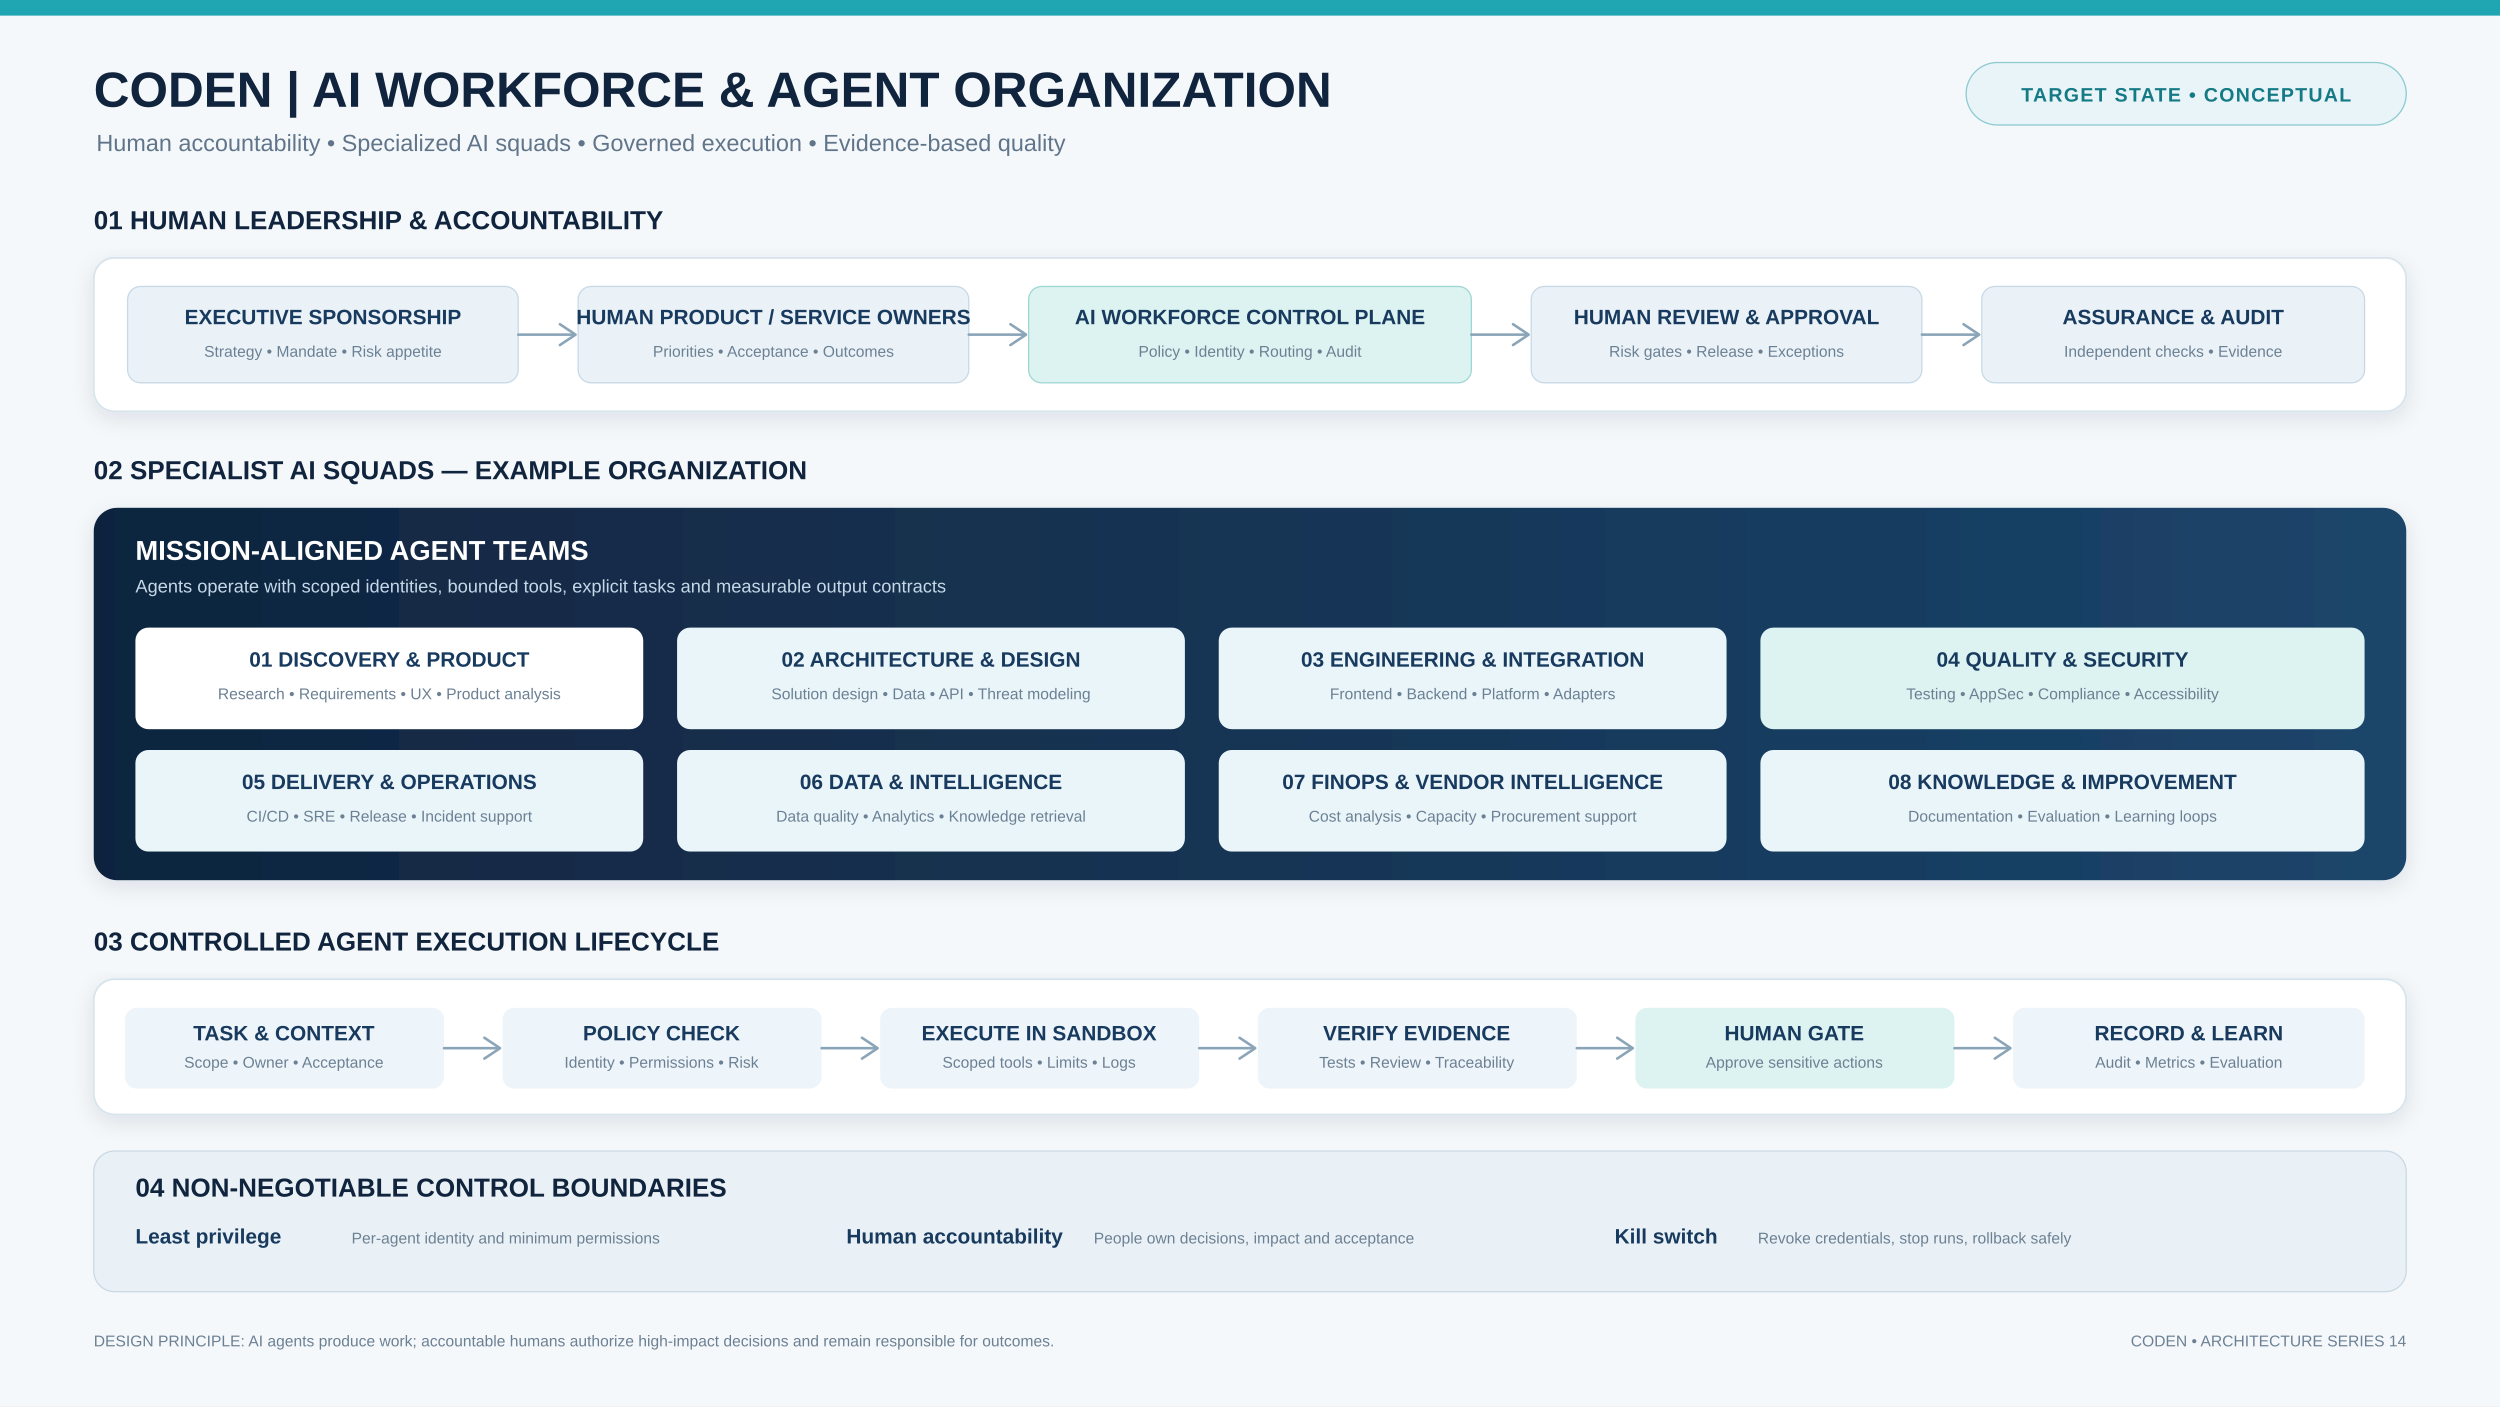
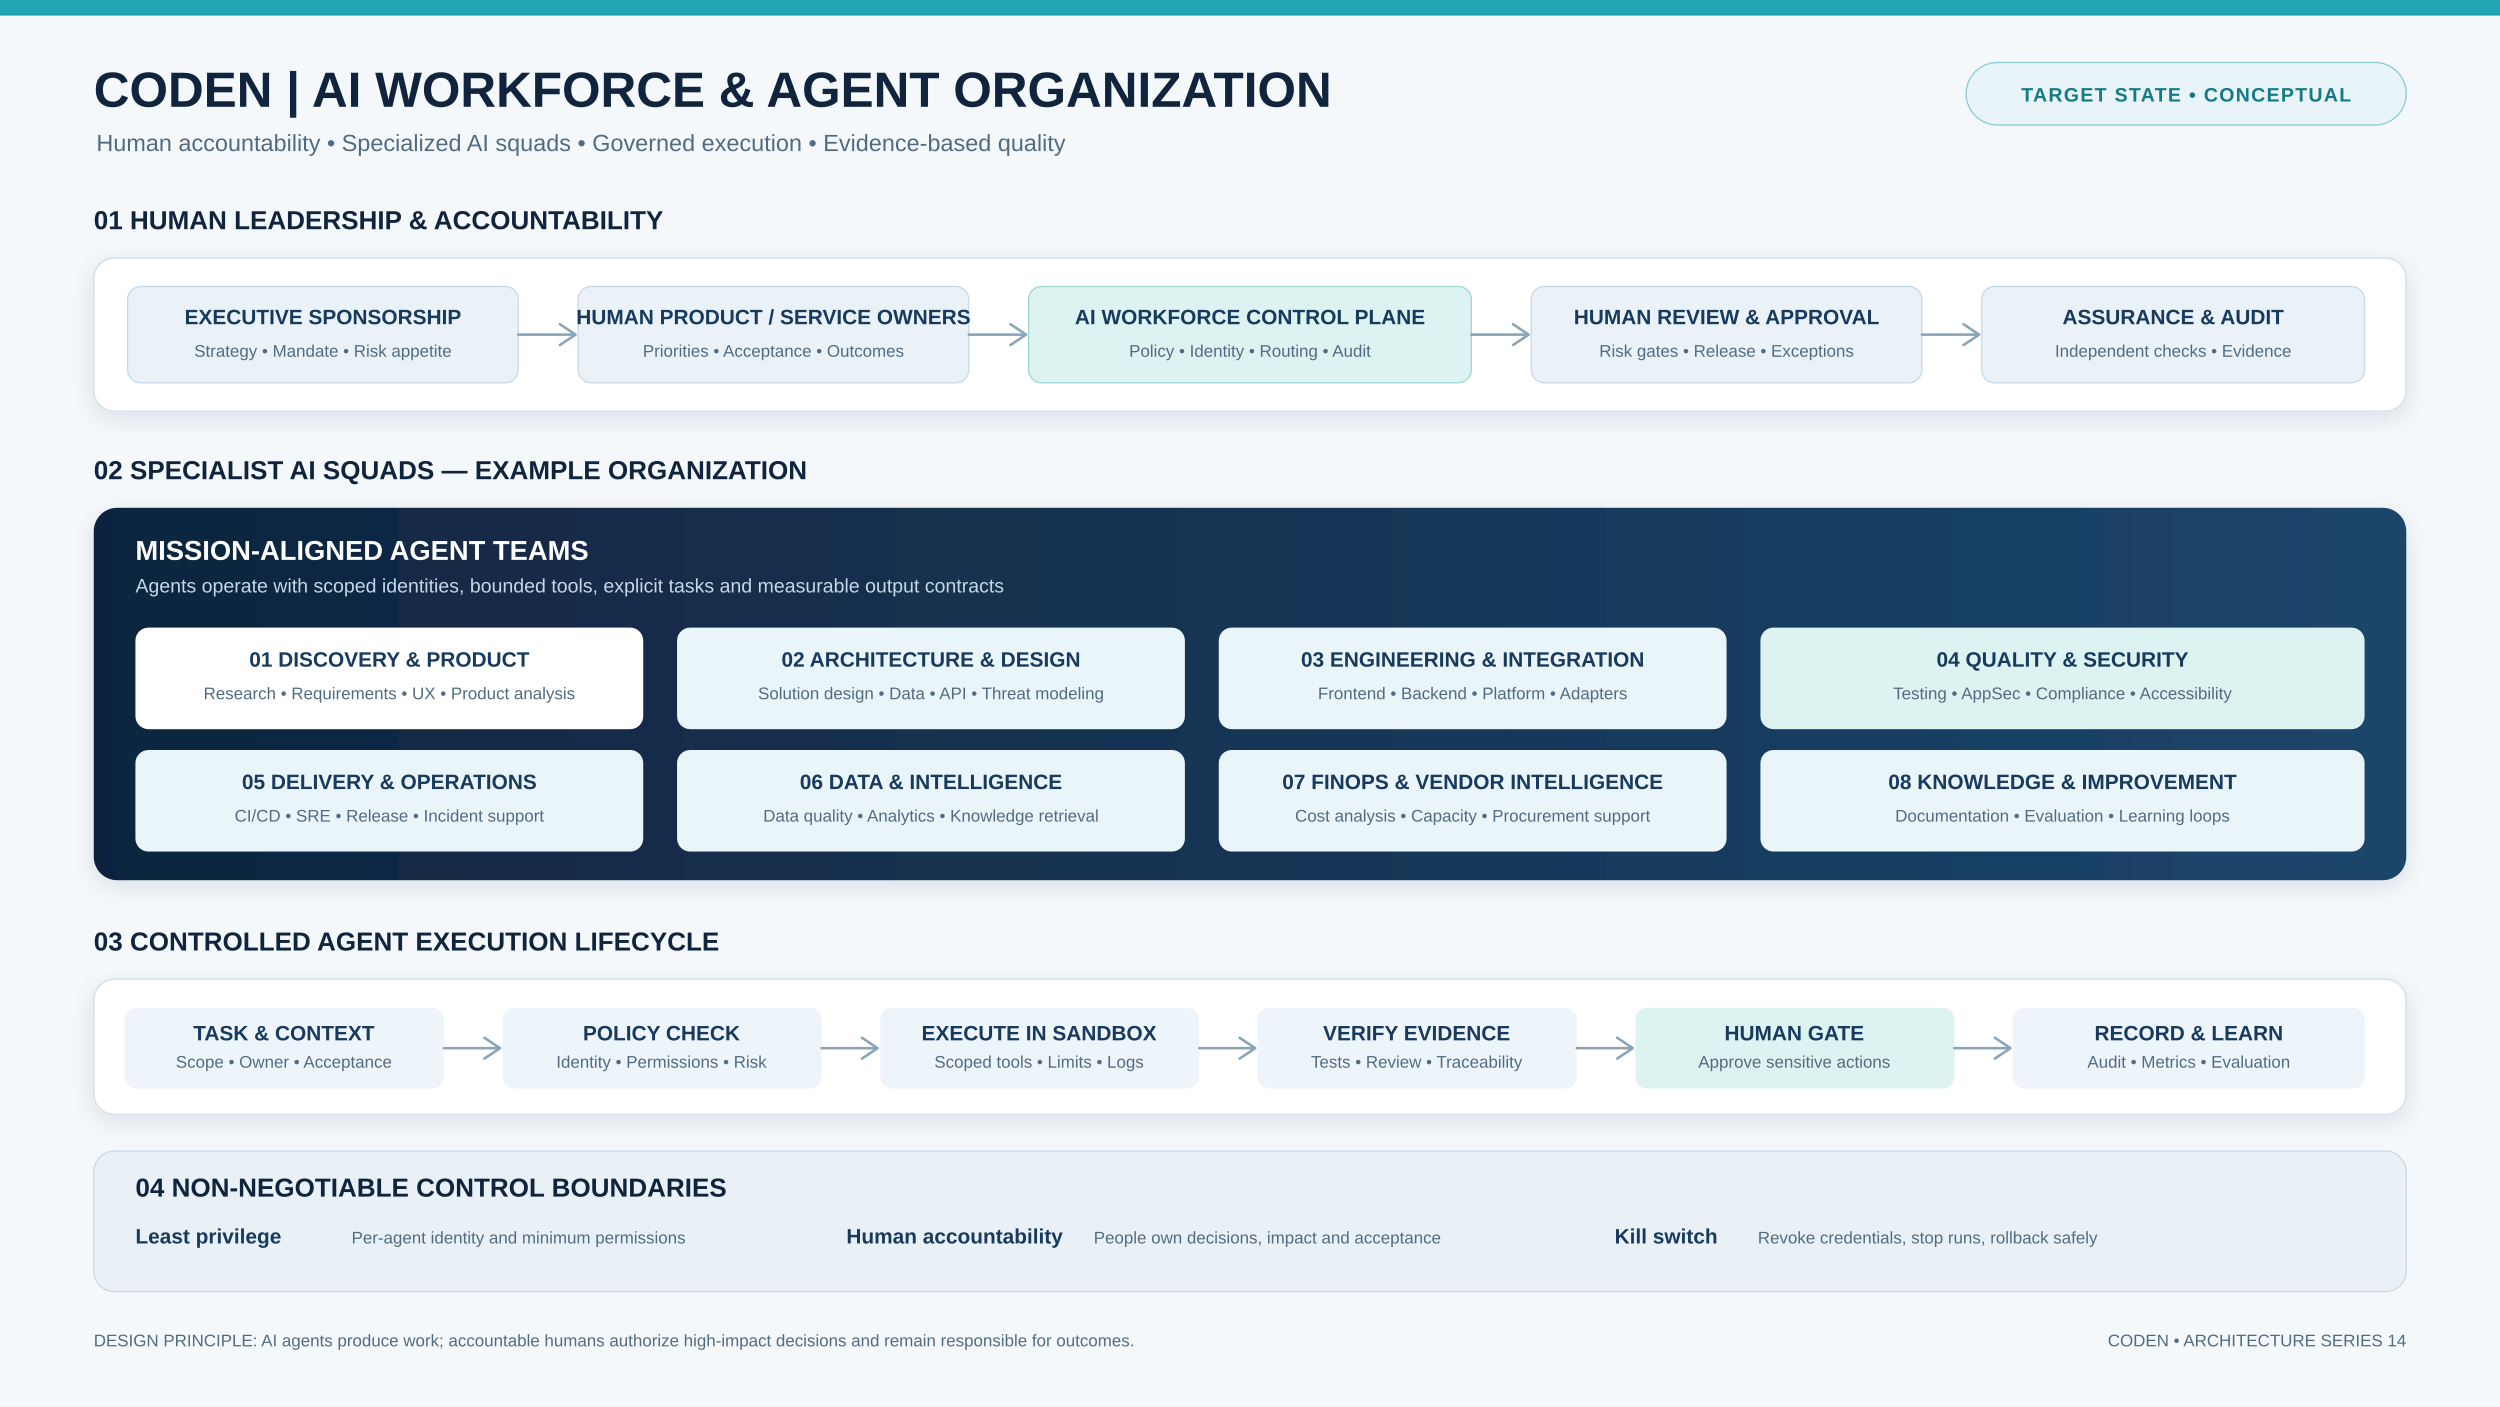
<svg xmlns="http://www.w3.org/2000/svg" width="1920" height="1080" viewBox="0 0 1920 1080">
  <defs>
    <linearGradient id="n" x1="0" x2="1">
      <stop stop-color="#10243E" />
      <stop offset="1" stop-color="#1B456B" />
    </linearGradient>
    <filter id="s" x="-10%" y="-10%" width="120%" height="130%">
      <feDropShadow dx="0" dy="5" stdDeviation="8" flood-color="#10243E" flood-opacity=".10" />
    </filter>
    <style>
- .h{font:700 38px Arial;fill:#10243E}.sub{font:18px Arial;fill:#60758A}.sec{font:700 20px Arial;fill:#10243E}.lab{font:700 16px Arial;fill:#173A5E}.body{font:14px Arial;fill:#536B80}.sm{font:12px Arial;fill:#6B8093}.card{fill:#fff;stroke:#D8E4EC;stroke-width:1.5}.ln{stroke:#8AA4B8;stroke-width:2;fill:none;stroke-linecap:round;stroke-linejoin:round}</style>
+  text{-webkit-font-smoothing:antialiased;text-rendering:geometricPrecision}
+ 
+ .h{font:700 38px Arial;fill:#10243E}.sub{font:18px Arial;fill:#526B80}.sec{font:700 20px Arial;fill:#10243E}.lab{font:700 16px Arial;fill:#173A5E}.body{font:15px Arial;fill:#536B80}.sm{font:13px Arial;fill:#526B80}.card{fill:#fff;stroke:#D8E4EC;stroke-width:1.5}.ln{stroke:#8AA4B8;stroke-width:2;fill:none;stroke-linecap:round;stroke-linejoin:round}</style>
  </defs>
  <rect width="1920" height="1080" fill="#F5F8FB" />
  <rect width="1920" height="12" fill="#20A6B2" />
  <text x="72" y="82" class="h">CODEN | AI WORKFORCE &amp; AGENT ORGANIZATION</text>
  <text x="74" y="116" class="sub">Human accountability • Specialized AI squads • Governed execution • Evidence-based quality</text>
  <rect x="1510" y="48" width="338" height="48" rx="24" fill="#E8F4F7" stroke="#8CCBD0" />
  <text x="1679" y="78" text-anchor="middle" style="font:700 15px Arial;fill:#147A85;letter-spacing:1px">TARGET STATE • CONCEPTUAL</text>
  <text x="72" y="176" class="sec">01  HUMAN LEADERSHIP &amp; ACCOUNTABILITY</text>
  <g filter="url(#s)">
    <rect x="72" y="198" width="1776" height="118" rx="16" class="card" />
  </g>
  <g>
    <rect x="98" y="220" width="300" height="74" rx="10" fill="#EAF2F8" stroke="#C7D9E6" />
    <text x="248" y="249" text-anchor="middle" class="lab">EXECUTIVE SPONSORSHIP</text>
    <text x="248" y="274" text-anchor="middle" class="sm">Strategy • Mandate • Risk appetite</text>
    <path d="M398 257 H440" class="ln" />
    <path d="M430 249 L442 257 L430 265" class="ln" />
    <rect x="444" y="220" width="300" height="74" rx="10" fill="#EAF2F8" stroke="#C7D9E6" />
    <text x="594" y="249" text-anchor="middle" class="lab">HUMAN PRODUCT / SERVICE OWNERS</text>
    <text x="594" y="274" text-anchor="middle" class="sm">Priorities • Acceptance • Outcomes</text>
    <path d="M744 257 H786" class="ln" />
    <path d="M776 249 L788 257 L776 265" class="ln" />
    <rect x="790" y="220" width="340" height="74" rx="10" fill="#DDF3F1" stroke="#9ED7D2" />
    <text x="960" y="249" text-anchor="middle" class="lab">AI WORKFORCE CONTROL PLANE</text>
    <text x="960" y="274" text-anchor="middle" class="sm">Policy • Identity • Routing • Audit</text>
    <path d="M1130 257 H1172" class="ln" />
    <path d="M1162 249 L1174 257 L1162 265" class="ln" />
    <rect x="1176" y="220" width="300" height="74" rx="10" fill="#EAF2F8" stroke="#C7D9E6" />
    <text x="1326" y="249" text-anchor="middle" class="lab">HUMAN REVIEW &amp; APPROVAL</text>
    <text x="1326" y="274" text-anchor="middle" class="sm">Risk gates • Release • Exceptions</text>
    <path d="M1476 257 H1518" class="ln" />
    <path d="M1508 249 L1520 257 L1508 265" class="ln" />
    <rect x="1522" y="220" width="294" height="74" rx="10" fill="#EAF2F8" stroke="#C7D9E6" />
    <text x="1669" y="249" text-anchor="middle" class="lab">ASSURANCE &amp; AUDIT</text>
    <text x="1669" y="274" text-anchor="middle" class="sm">Independent checks • Evidence</text>
  </g>
  <text x="72" y="368" class="sec">02  SPECIALIST AI SQUADS — EXAMPLE ORGANIZATION</text>
  <rect x="72" y="390" width="1776" height="286" rx="18" fill="url(#n)" filter="url(#s)" />
  <text x="104" y="430" style="font:700 21px Arial;fill:#fff">MISSION-ALIGNED AGENT TEAMS</text>
-   <text x="104" y="455" style="font:14px Arial;fill:#C4D8E7">Agents operate with scoped identities, bounded tools, explicit tasks and measurable output contracts</text>
+   <text x="104" y="455" style="font:15px Arial;fill:#C4D8E7">Agents operate with scoped identities, bounded tools, explicit tasks and measurable output contracts</text>
  <g>
    <rect x="104" y="482" width="390" height="78" rx="10" fill="#fff" />
    <text x="299" y="512" text-anchor="middle" class="lab">01  DISCOVERY &amp; PRODUCT</text>
    <text x="299" y="537" text-anchor="middle" class="sm">Research • Requirements • UX • Product analysis</text>
    <rect x="520" y="482" width="390" height="78" rx="10" fill="#EAF5FA" />
    <text x="715" y="512" text-anchor="middle" class="lab">02  ARCHITECTURE &amp; DESIGN</text>
    <text x="715" y="537" text-anchor="middle" class="sm">Solution design • Data • API • Threat modeling</text>
    <rect x="936" y="482" width="390" height="78" rx="10" fill="#EAF5FA" />
    <text x="1131" y="512" text-anchor="middle" class="lab">03  ENGINEERING &amp; INTEGRATION</text>
    <text x="1131" y="537" text-anchor="middle" class="sm">Frontend • Backend • Platform • Adapters</text>
    <rect x="1352" y="482" width="464" height="78" rx="10" fill="#DDF3F1" />
    <text x="1584" y="512" text-anchor="middle" class="lab">04  QUALITY &amp; SECURITY</text>
    <text x="1584" y="537" text-anchor="middle" class="sm">Testing • AppSec • Compliance • Accessibility</text>
    <rect x="104" y="576" width="390" height="78" rx="10" fill="#EAF5FA" />
    <text x="299" y="606" text-anchor="middle" class="lab">05  DELIVERY &amp; OPERATIONS</text>
    <text x="299" y="631" text-anchor="middle" class="sm">CI/CD • SRE • Release • Incident support</text>
    <rect x="520" y="576" width="390" height="78" rx="10" fill="#EAF5FA" />
    <text x="715" y="606" text-anchor="middle" class="lab">06  DATA &amp; INTELLIGENCE</text>
    <text x="715" y="631" text-anchor="middle" class="sm">Data quality • Analytics • Knowledge retrieval</text>
    <rect x="936" y="576" width="390" height="78" rx="10" fill="#EAF5FA" />
    <text x="1131" y="606" text-anchor="middle" class="lab">07  FINOPS &amp; VENDOR INTELLIGENCE</text>
    <text x="1131" y="631" text-anchor="middle" class="sm">Cost analysis • Capacity • Procurement support</text>
    <rect x="1352" y="576" width="464" height="78" rx="10" fill="#EAF5FA" />
    <text x="1584" y="606" text-anchor="middle" class="lab">08  KNOWLEDGE &amp; IMPROVEMENT</text>
    <text x="1584" y="631" text-anchor="middle" class="sm">Documentation • Evaluation • Learning loops</text>
  </g>
  <text x="72" y="730" class="sec">03  CONTROLLED AGENT EXECUTION LIFECYCLE</text>
  <g filter="url(#s)">
    <rect x="72" y="752" width="1776" height="104" rx="16" class="card" />
  </g>
  <g>
    <rect x="96" y="774" width="245" height="62" rx="9" fill="#EDF4FA" />
    <text x="218" y="799" text-anchor="middle" class="lab">TASK &amp; CONTEXT</text>
    <text x="218" y="820" text-anchor="middle" class="sm">Scope • Owner • Acceptance</text>
    <path d="M341 805 H382" class="ln" />
    <path d="M372 797 L384 805 L372 813" class="ln" />
    <rect x="386" y="774" width="245" height="62" rx="9" fill="#EDF4FA" />
    <text x="508" y="799" text-anchor="middle" class="lab">POLICY CHECK</text>
    <text x="508" y="820" text-anchor="middle" class="sm">Identity • Permissions • Risk</text>
    <path d="M631 805 H672" class="ln" />
    <path d="M662 797 L674 805 L662 813" class="ln" />
    <rect x="676" y="774" width="245" height="62" rx="9" fill="#EDF4FA" />
    <text x="798" y="799" text-anchor="middle" class="lab">EXECUTE IN SANDBOX</text>
    <text x="798" y="820" text-anchor="middle" class="sm">Scoped tools • Limits • Logs</text>
    <path d="M921 805 H962" class="ln" />
    <path d="M952 797 L964 805 L952 813" class="ln" />
    <rect x="966" y="774" width="245" height="62" rx="9" fill="#EDF4FA" />
    <text x="1088" y="799" text-anchor="middle" class="lab">VERIFY EVIDENCE</text>
    <text x="1088" y="820" text-anchor="middle" class="sm">Tests • Review • Traceability</text>
    <path d="M1211 805 H1252" class="ln" />
    <path d="M1242 797 L1254 805 L1242 813" class="ln" />
    <rect x="1256" y="774" width="245" height="62" rx="9" fill="#DDF3F1" />
    <text x="1378" y="799" text-anchor="middle" class="lab">HUMAN GATE</text>
    <text x="1378" y="820" text-anchor="middle" class="sm">Approve sensitive actions</text>
    <path d="M1501 805 H1542" class="ln" />
    <path d="M1532 797 L1544 805 L1532 813" class="ln" />
    <rect x="1546" y="774" width="270" height="62" rx="9" fill="#EDF4FA" />
    <text x="1681" y="799" text-anchor="middle" class="lab">RECORD &amp; LEARN</text>
    <text x="1681" y="820" text-anchor="middle" class="sm">Audit • Metrics • Evaluation</text>
  </g>
  <rect x="72" y="884" width="1776" height="108" rx="16" fill="#EAF1F6" stroke="#C9D9E4" />
  <text x="104" y="919" class="sec">04  NON-NEGOTIABLE CONTROL BOUNDARIES</text>
  <text x="104" y="955" class="lab">Least privilege</text>
  <text x="270" y="955" class="sm">Per-agent identity and minimum permissions</text>
  <text x="650" y="955" class="lab">Human accountability</text>
  <text x="840" y="955" class="sm">People own decisions, impact and acceptance</text>
  <text x="1240" y="955" class="lab">Kill switch</text>
  <text x="1350" y="955" class="sm">Revoke credentials, stop runs, rollback safely</text>
  <text x="72" y="1034" class="sm">DESIGN PRINCIPLE: AI agents produce work; accountable humans authorize high-impact decisions and remain responsible for outcomes.</text>
  <text x="1848" y="1034" text-anchor="end" class="sm">CODEN • ARCHITECTURE SERIES 14</text>
</svg>
